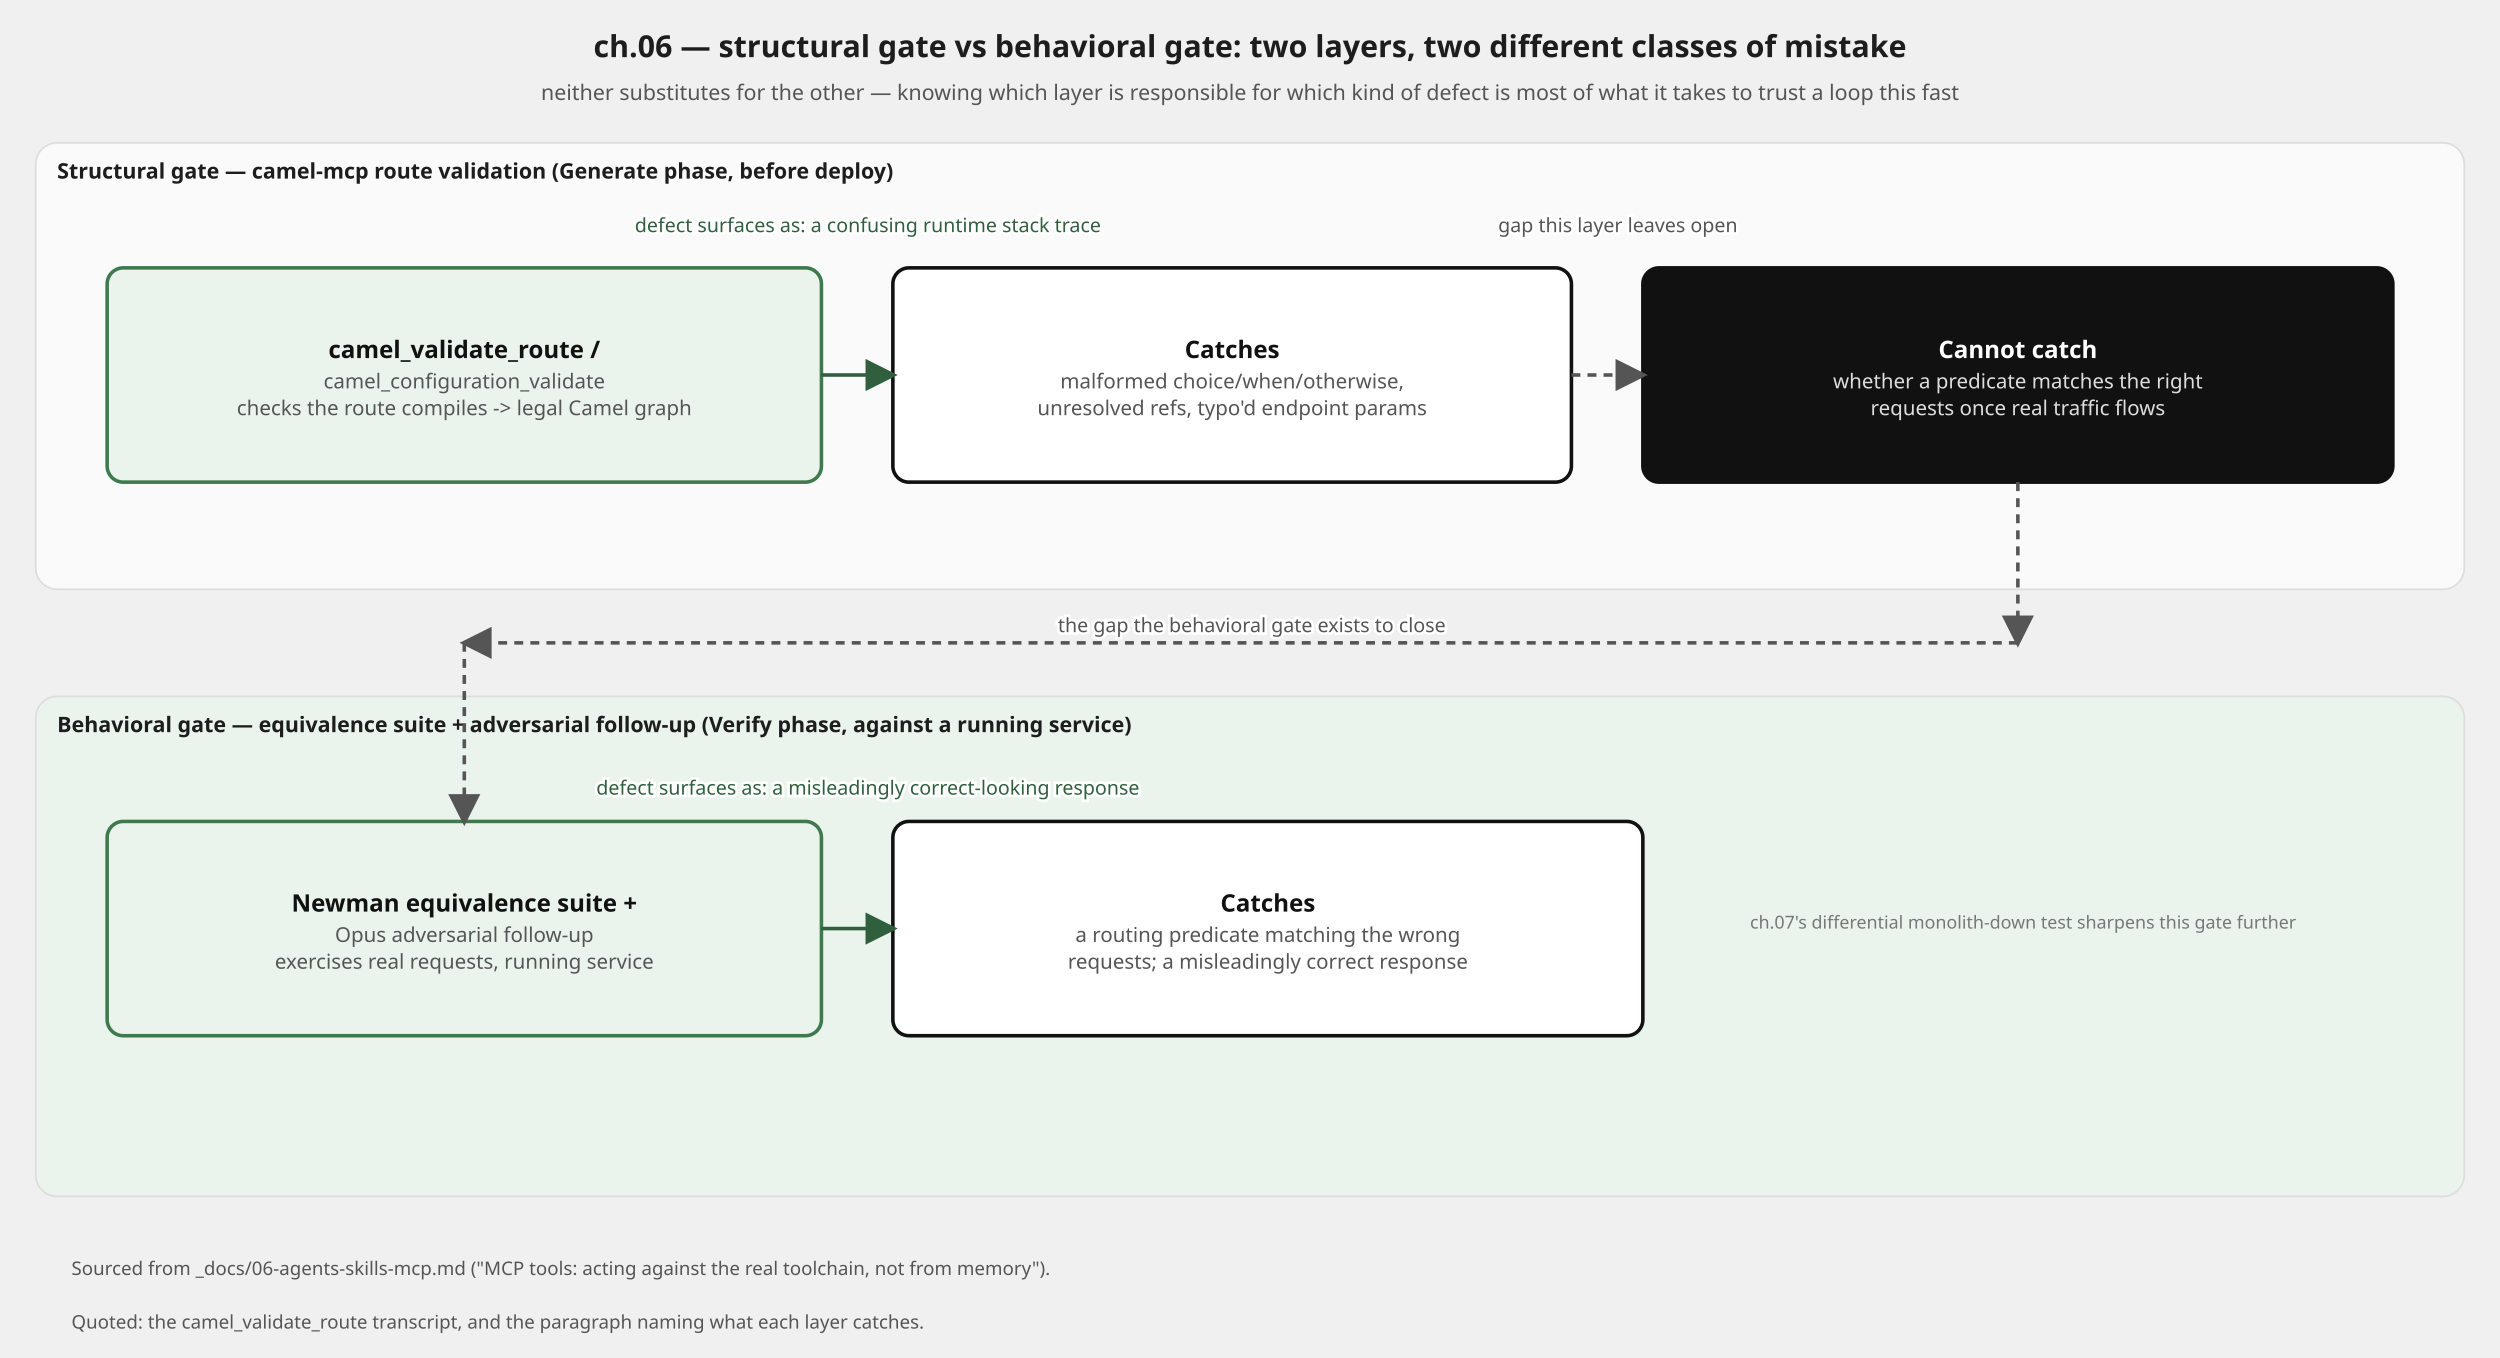
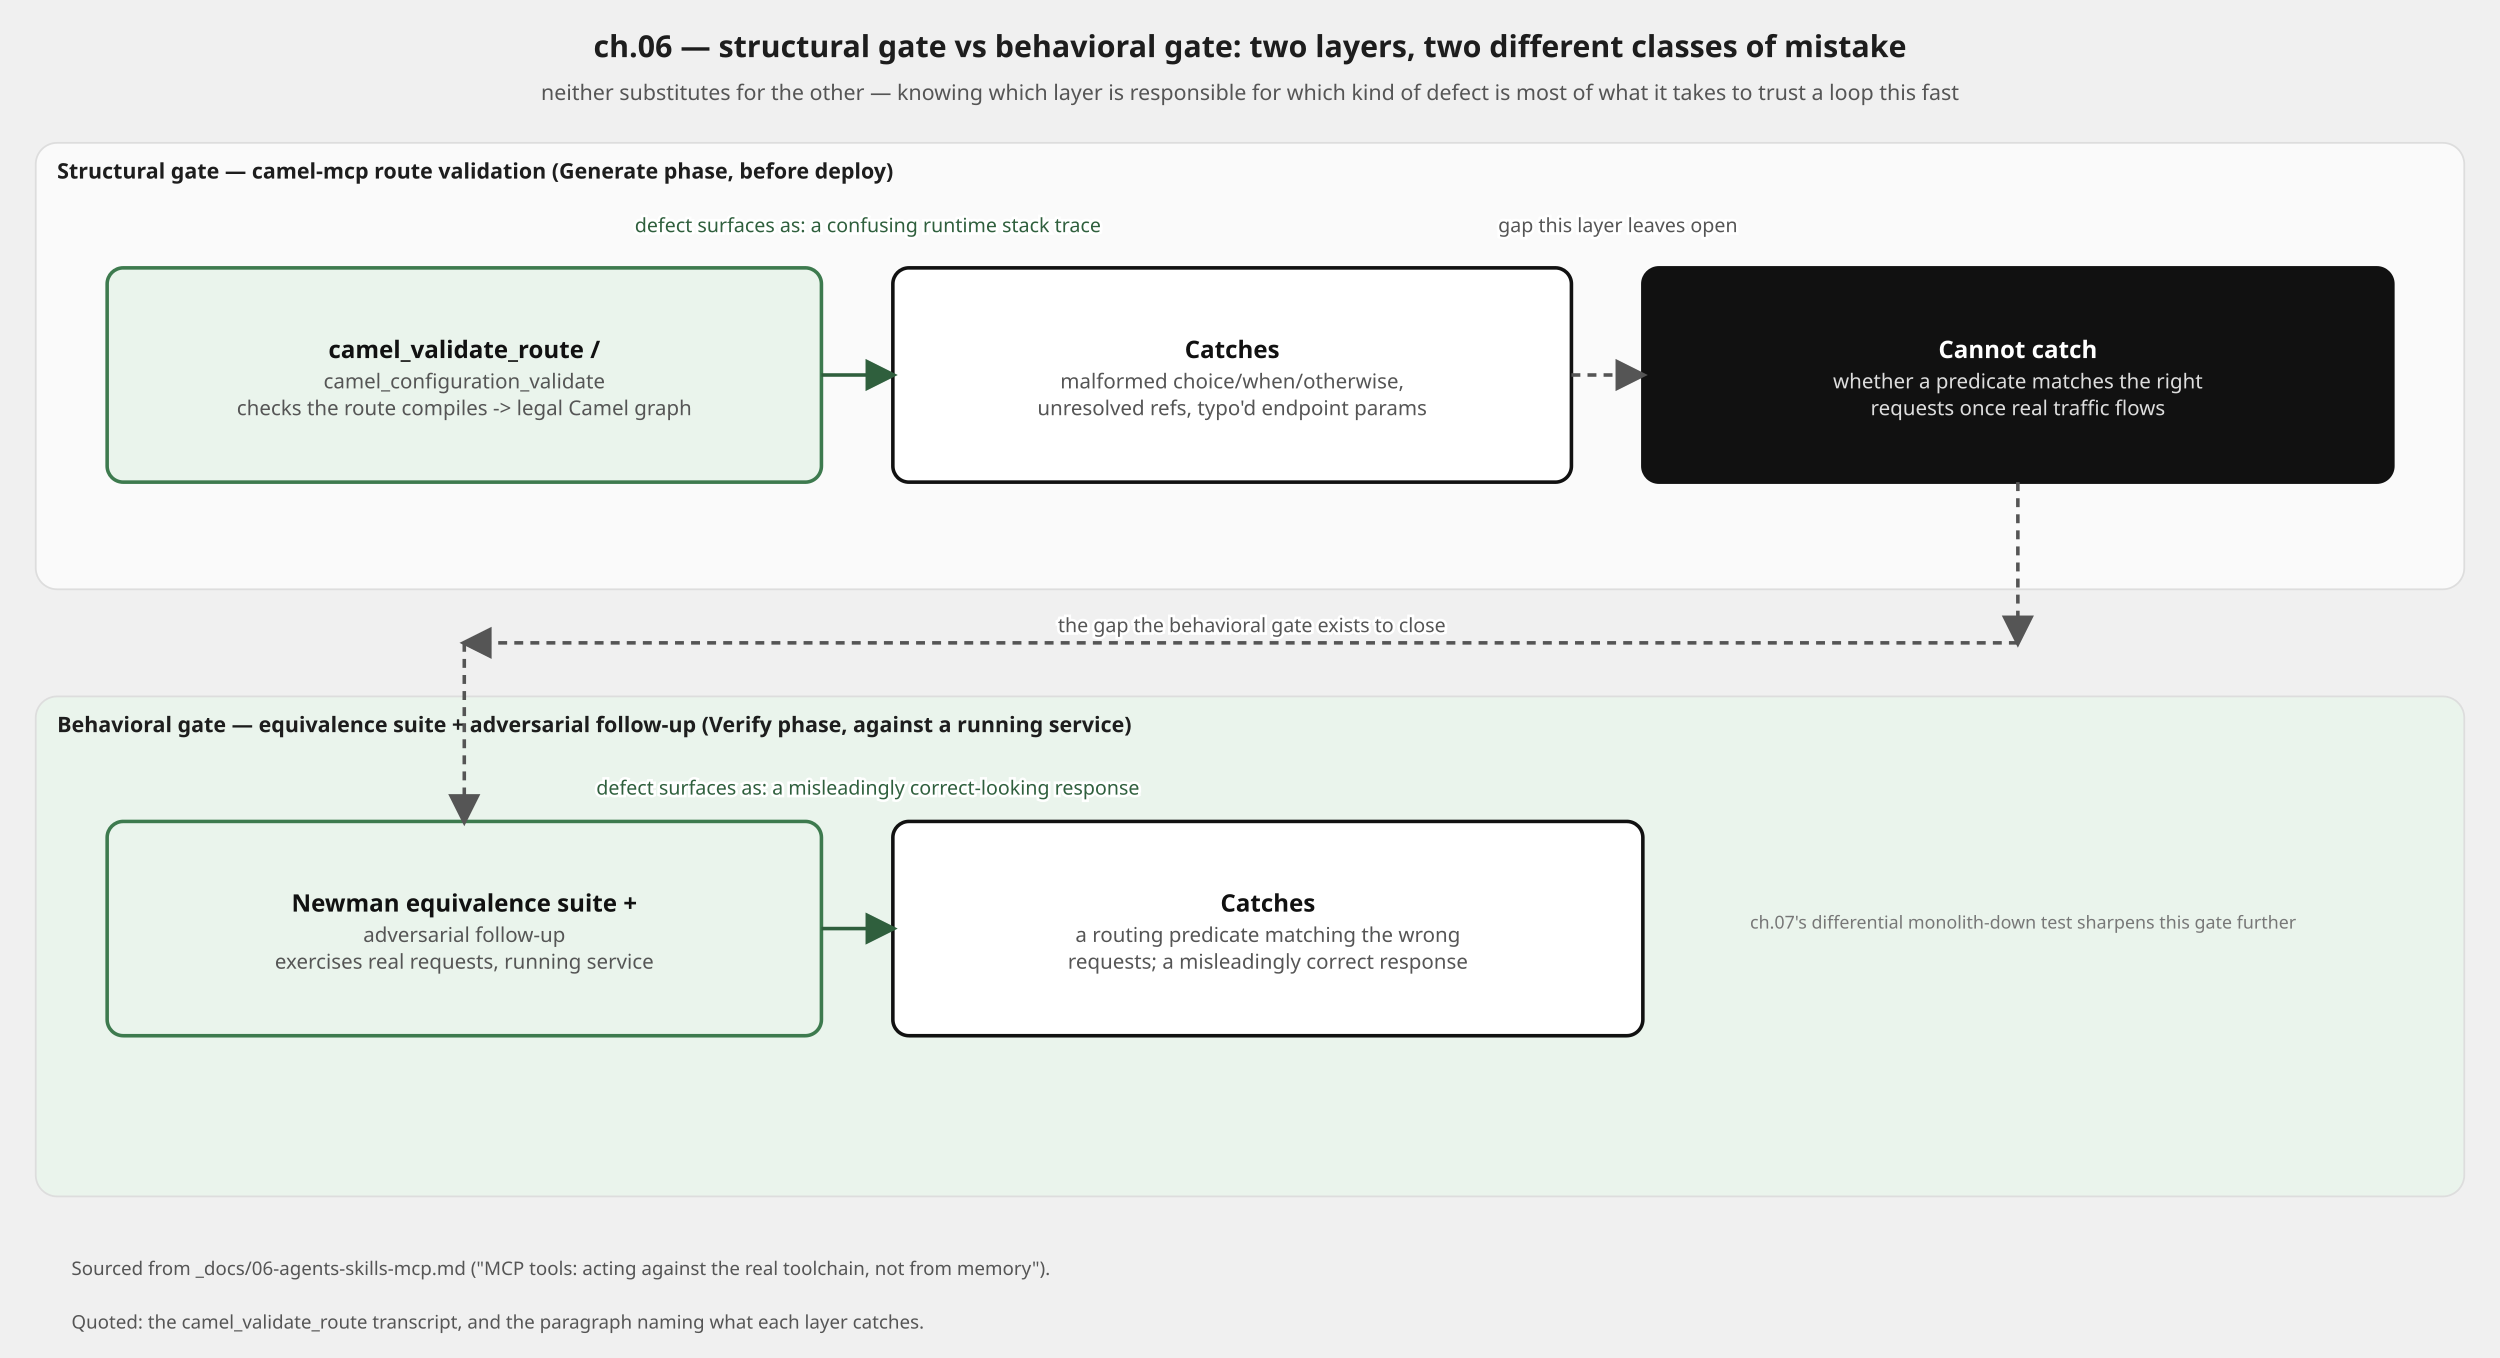
<svg xmlns="http://www.w3.org/2000/svg" viewBox="0 0 1400 760" font-family="'Red Hat Text', system-ui, sans-serif" role="img">
  <defs>
    <marker id="a" viewBox="0 0 10 10" refX="8.5" refY="5" markerWidth="9" markerHeight="9" orient="auto-start-reverse">
      <path d="M0,0 L10,5 L0,10 z" fill="#555" />
    </marker>
    <marker id="am" viewBox="0 0 10 10" refX="8.5" refY="5" markerWidth="9" markerHeight="9" orient="auto-start-reverse">
      <path d="M0,0 L10,5 L0,10 z" fill="#2f5f3d" />
    </marker>
  </defs>
  <rect x="20" y="80" width="1360" height="250" rx="12" fill="#fafafa" stroke="#ddd" />
  <text x="32" y="100" font-size="12" font-weight="700" fill="#1d1d1d">Structural gate — camel-mcp route validation (Generate phase, before deploy)</text>
  <rect x="20" y="390" width="1360" height="280" rx="12" fill="#eaf4ec" stroke="#ddd" />
  <text x="32" y="410" font-size="12" font-weight="700" fill="#1d1d1d">Behavioral gate — equivalence suite + adversarial follow-up (Verify phase, against a running service)</text>
  <rect x="60" y="150" width="400" height="120" rx="9" fill="#eaf4ec" stroke="#3d7a4e" stroke-width="2" />
  <text x="260.0" y="200.5" font-size="13.5" font-weight="700" fill="#111111" text-anchor="middle">camel_validate_route /</text>
  <text x="260.0" y="217.5" font-size="11.5" fill="#555555" text-anchor="middle">camel_configuration_validate</text>
  <text x="260.0" y="232.5" font-size="11.5" fill="#555555" text-anchor="middle">checks the route compiles -&gt; legal Camel graph</text>
  <rect x="500" y="150" width="380" height="120" rx="9" fill="#ffffff" stroke="#111111" stroke-width="2" />
  <text x="690.0" y="200.5" font-size="13.5" font-weight="700" fill="#111111" text-anchor="middle">Catches</text>
  <text x="690.0" y="217.5" font-size="11.5" fill="#555555" text-anchor="middle">malformed choice/when/otherwise,</text>
  <text x="690.0" y="232.5" font-size="11.5" fill="#555555" text-anchor="middle">unresolved refs, typo'd endpoint params</text>
  <rect x="920" y="150" width="420" height="120" rx="9" fill="#111111" stroke="#111111" stroke-width="2" />
  <text x="1130.0" y="200.5" font-size="13.5" font-weight="700" fill="#ffffff" text-anchor="middle">Cannot catch</text>
  <text x="1130.0" y="217.5" font-size="11.5" fill="#dddddd" text-anchor="middle">whether a predicate matches the right</text>
  <text x="1130.0" y="232.5" font-size="11.5" fill="#dddddd" text-anchor="middle">requests once real traffic flows</text>
  <rect x="60" y="460" width="400" height="120" rx="9" fill="#eaf4ec" stroke="#3d7a4e" stroke-width="2" />
  <text x="260.0" y="510.5" font-size="13.5" font-weight="700" fill="#111111" text-anchor="middle">Newman equivalence suite +</text>
-   <text x="260.0" y="527.5" font-size="11.5" fill="#555555" text-anchor="middle">Opus adversarial follow-up</text>
+   <text x="260.0" y="527.5" font-size="11.5" fill="#555555" text-anchor="middle">adversarial follow-up</text>
  <text x="260.0" y="542.5" font-size="11.5" fill="#555555" text-anchor="middle">exercises real requests, running service</text>
  <rect x="500" y="460" width="420" height="120" rx="9" fill="#ffffff" stroke="#111111" stroke-width="2" />
  <text x="710.0" y="510.5" font-size="13.5" font-weight="700" fill="#111111" text-anchor="middle">Catches</text>
  <text x="710.0" y="527.5" font-size="11.5" fill="#555555" text-anchor="middle">a routing predicate matching the wrong</text>
  <text x="710.0" y="542.5" font-size="11.5" fill="#555555" text-anchor="middle">requests; a misleadingly correct response</text>
  <path d="M460.0,210.0 L500.0,210.0" fill="none" stroke="#2f5f3d" stroke-width="2" marker-end="url(#am)" />
  <text x="486.0" y="130.0" font-size="11" fill="#ffffff" stroke="#ffffff" stroke-width="3" paint-order="stroke" text-anchor="middle">defect surfaces as: a confusing runtime stack trace</text>
  <text x="486.0" y="130.0" font-size="11" fill="#2f5f3d" text-anchor="middle">defect surfaces as: a confusing runtime stack trace</text>
  <path d="M880.0,210.0 L920.0,210.0" fill="none" stroke="#555" stroke-width="2" stroke-dasharray="5 4" marker-end="url(#a)" />
  <text x="906.0" y="130.0" font-size="11" fill="#ffffff" stroke="#ffffff" stroke-width="3" paint-order="stroke" text-anchor="middle">gap this layer leaves open</text>
  <text x="906.0" y="130.0" font-size="11" fill="#555" text-anchor="middle">gap this layer leaves open</text>
  <path d="M460.0,520.0 L500.0,520.0" fill="none" stroke="#2f5f3d" stroke-width="2" marker-end="url(#am)" />
  <text x="486.0" y="445.0" font-size="11" fill="#ffffff" stroke="#ffffff" stroke-width="3" paint-order="stroke" text-anchor="middle">defect surfaces as: a misleadingly correct-looking response</text>
  <text x="486.0" y="445.0" font-size="11" fill="#2f5f3d" text-anchor="middle">defect surfaces as: a misleadingly correct-looking response</text>
  <path d="M1130.0,270 L1130.0,360" fill="none" stroke="#555" stroke-width="2" stroke-dasharray="5 4" marker-end="url(#a)" />
  <path d="M1130.0,360 L260.0,360" fill="none" stroke="#555" stroke-width="2" stroke-dasharray="5 4" marker-end="url(#a)" />
  <text x="701.0" y="354.0" font-size="11" fill="#ffffff" stroke="#ffffff" stroke-width="3" paint-order="stroke" text-anchor="middle">the gap the behavioral gate exists to close</text>
  <text x="701.0" y="354.0" font-size="11" fill="#555" text-anchor="middle">the gap the behavioral gate exists to close</text>
  <path d="M260.0,360 L260.0,460" fill="none" stroke="#555" stroke-width="2" stroke-dasharray="5 4" marker-end="url(#a)" />
  <text x="700.0" y="32" font-size="17" fill="#1d1d1d" text-anchor="middle" font-weight="700">ch.06 — structural gate vs behavioral gate: two layers, two different classes of mistake</text>
  <text x="700.0" y="56" font-size="12" fill="#555555" text-anchor="middle">neither substitutes for the other — knowing which layer is responsible for which kind of defect is most of what it takes to trust a loop this fast</text>
  <text x="980" y="520" font-size="10" fill="#777777" text-anchor="start">ch.07's differential monolith-down test sharpens this gate further</text>
  <text x="40" y="714" font-size="10.5" fill="#555555" text-anchor="start">Sourced from _docs/06-agents-skills-mcp.md ("MCP tools: acting against the real toolchain, not from memory").</text>
  <text x="40" y="744" font-size="10.5" fill="#555555" text-anchor="start">Quoted: the camel_validate_route transcript, and the paragraph naming what each layer catches.</text>
</svg>
